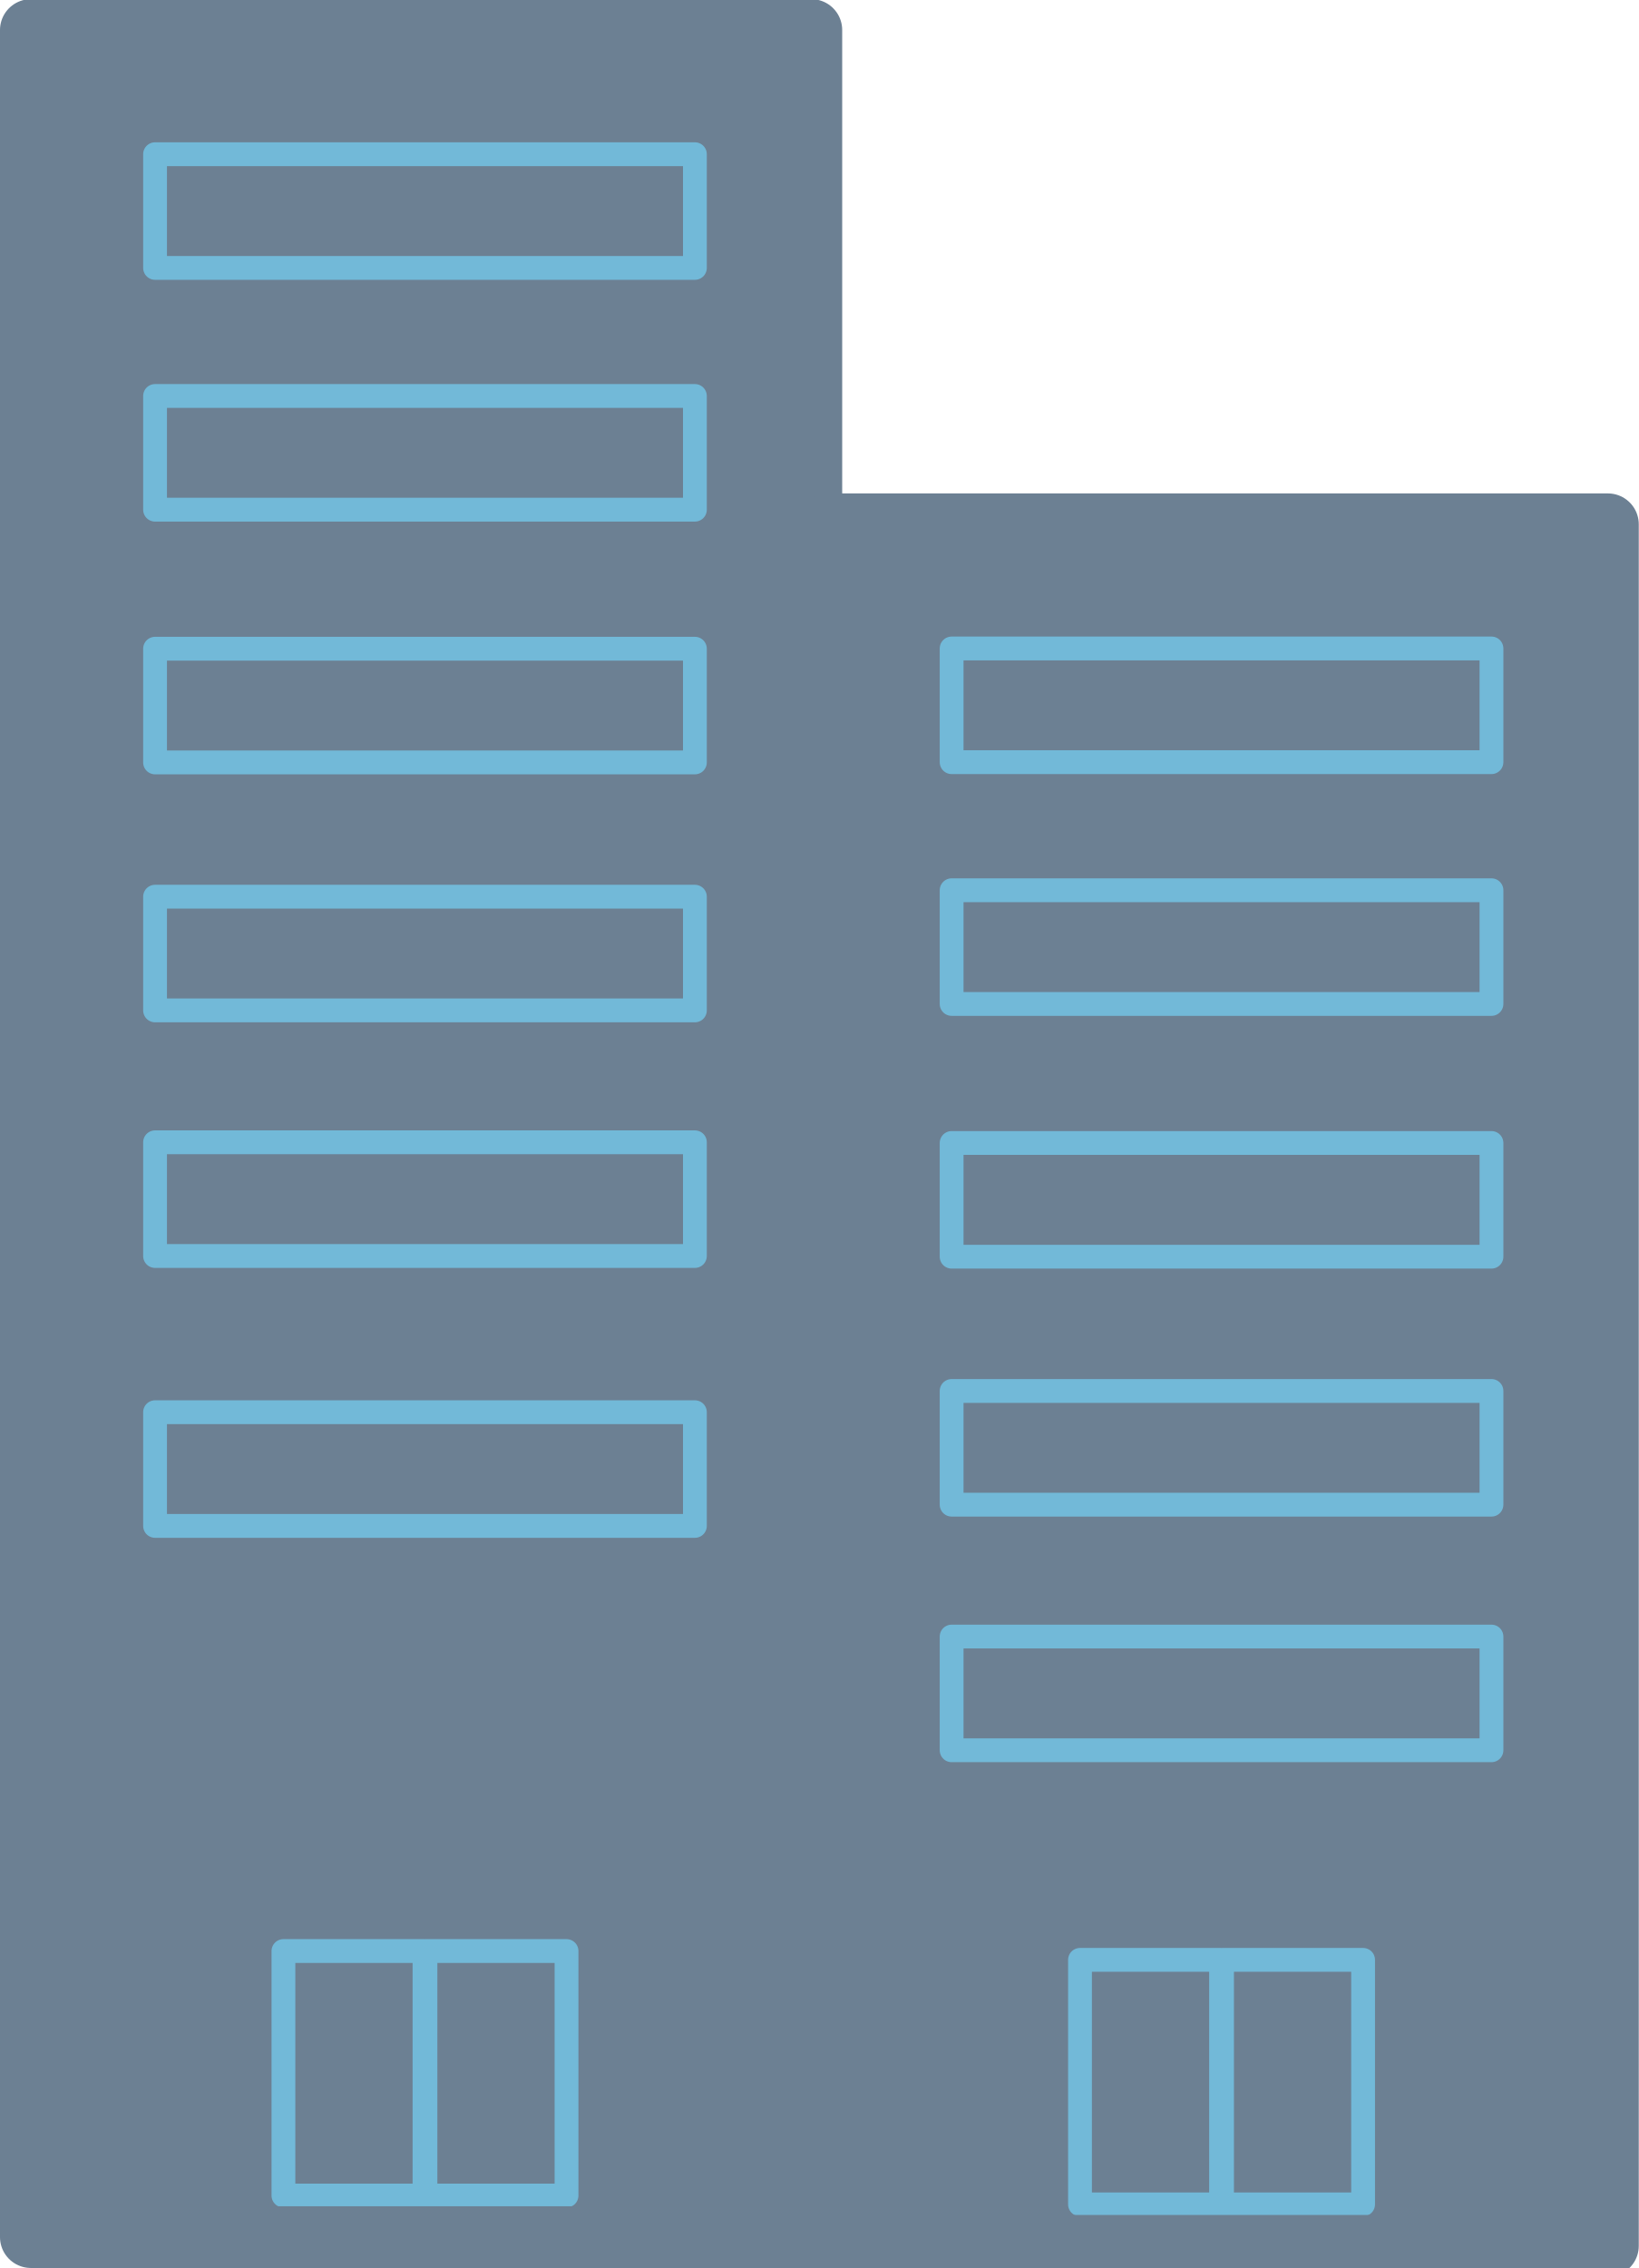
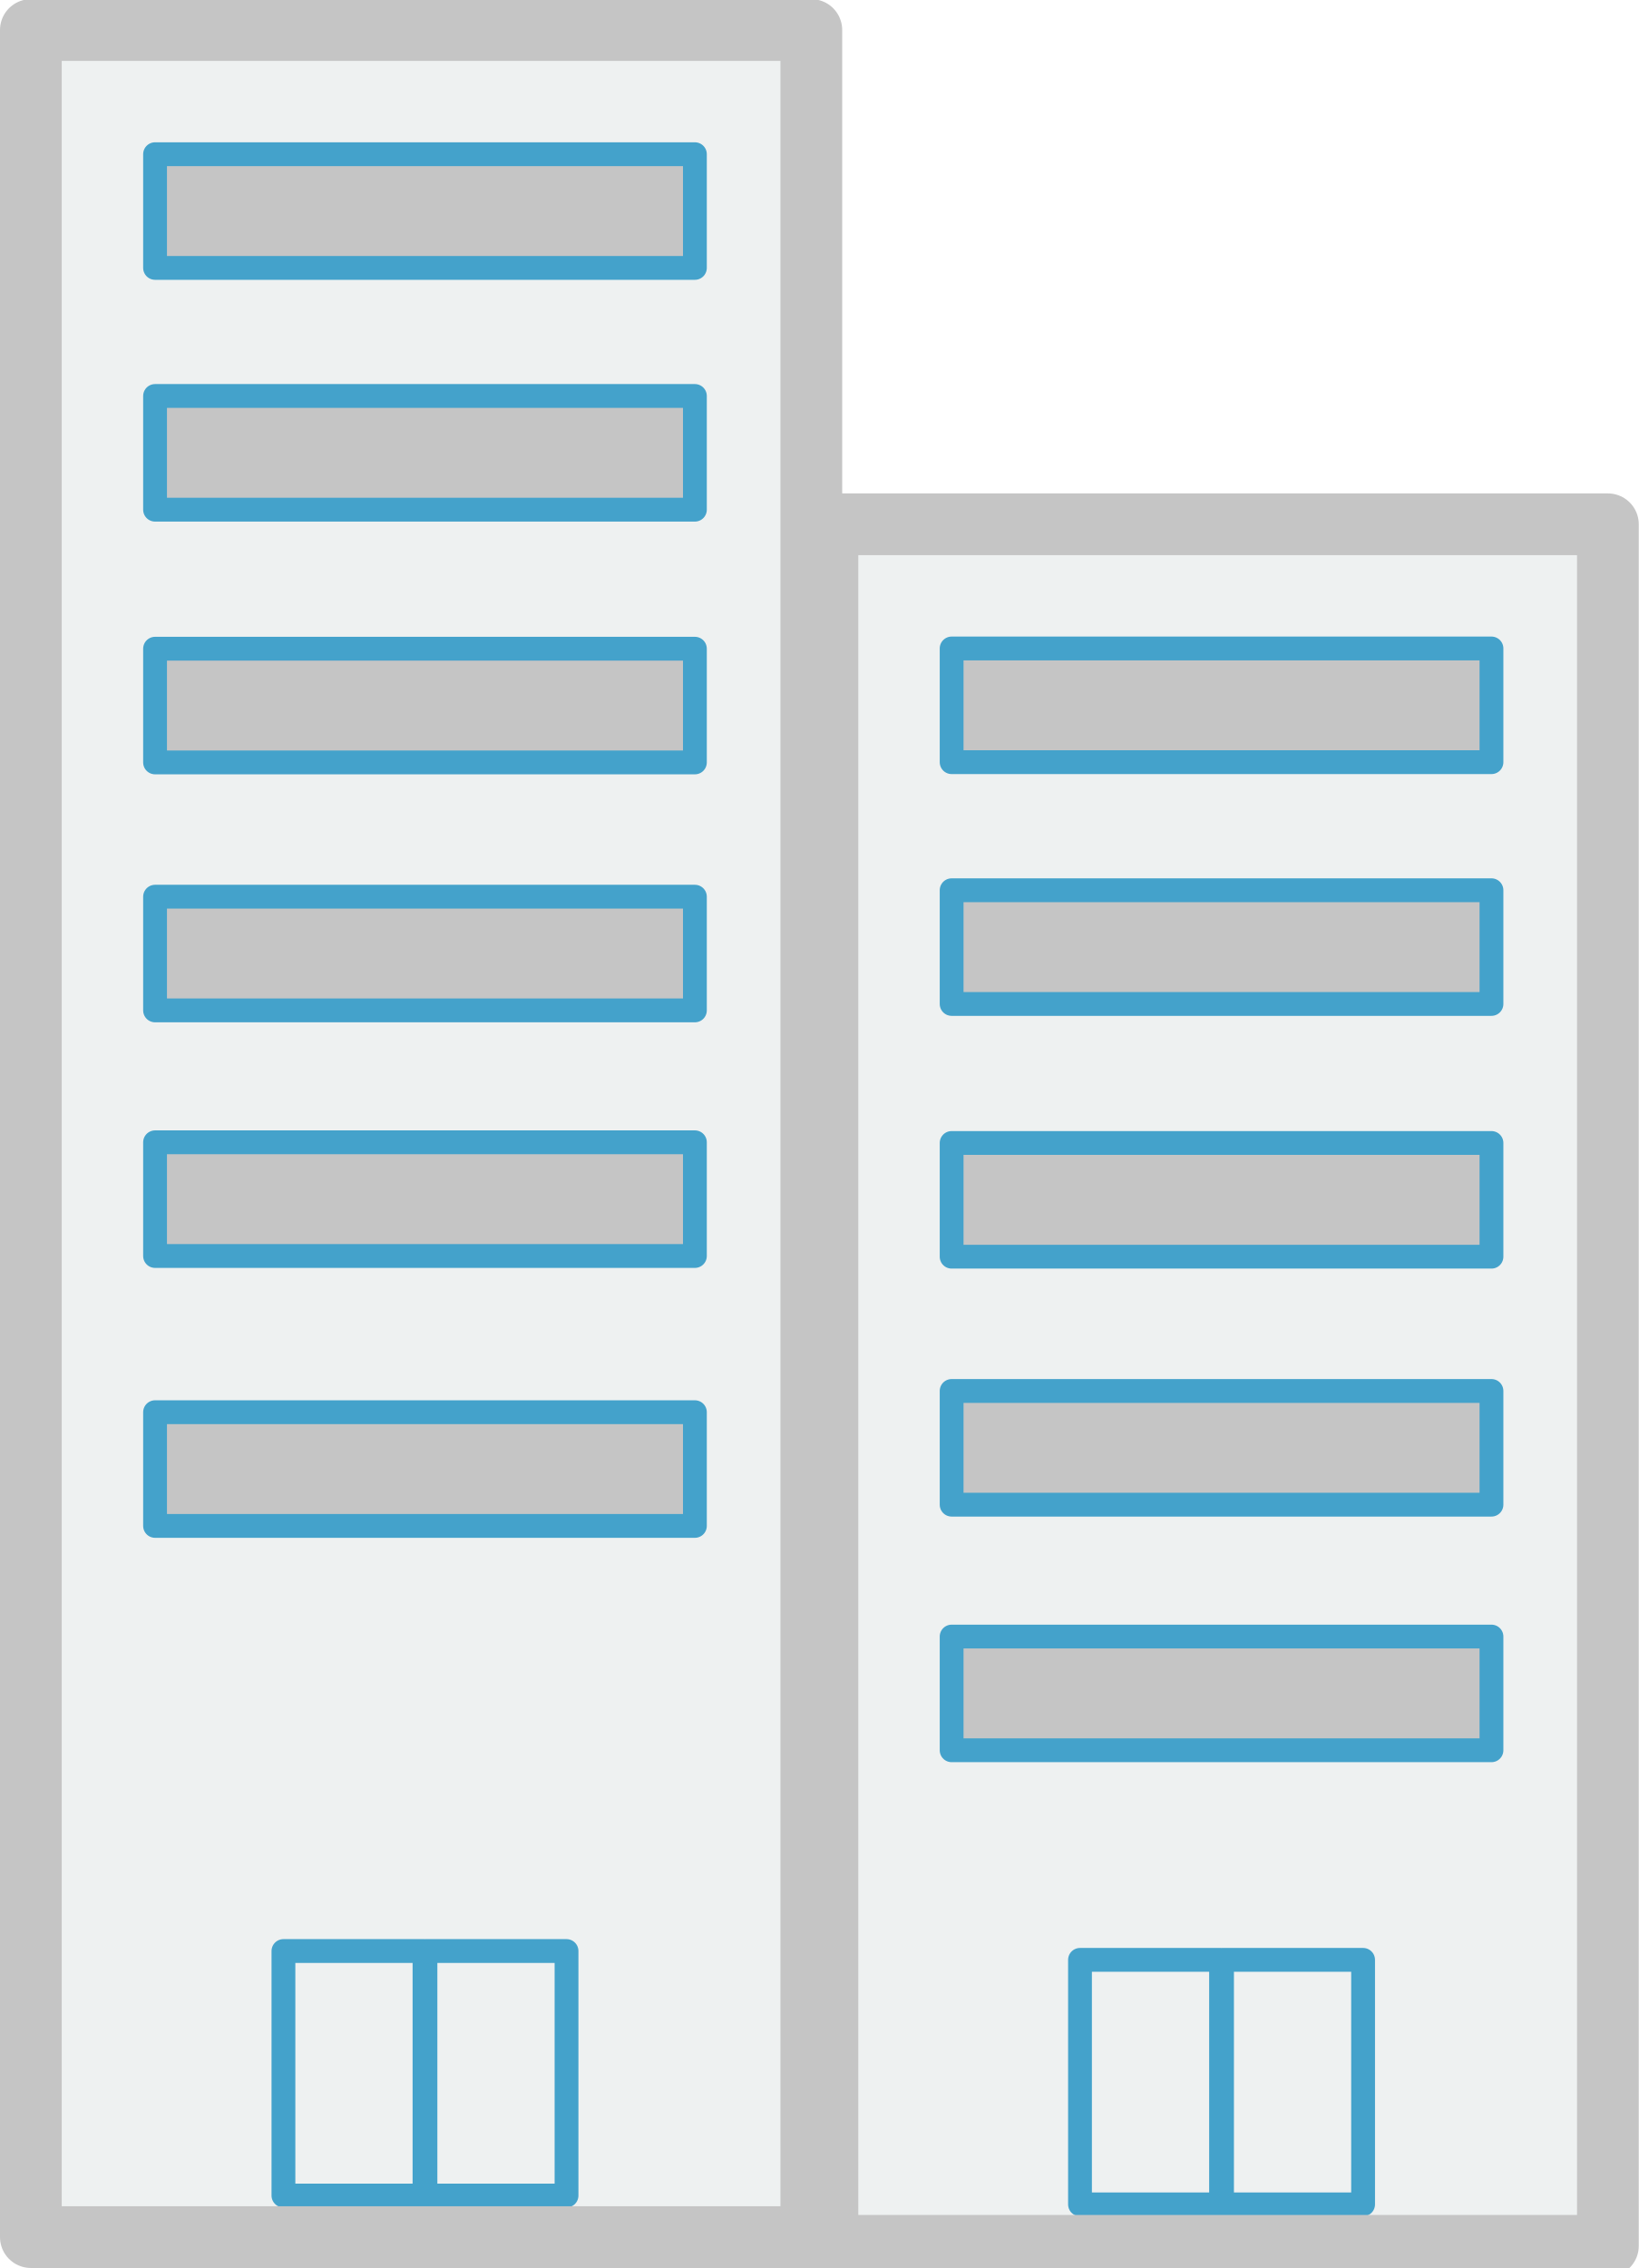
<svg xmlns="http://www.w3.org/2000/svg" width="252.506" height="349.508" viewBox="0 0 66.809 92.474" version="1.1" id="svg1966">
  <defs id="defs1960" />
  <g id="layer1" transform="translate(17.04871,-246.0327)">
-     <rect style="opacity:1;fill:#6c8093;fill-opacity:1;stroke:none;stroke-width:2.146;stroke-linecap:round;stroke-linejoin:round;stroke-miterlimit:4;stroke-dasharray:none;stroke-opacity:1" id="dirt2" width="23.17" height="46.632" x="21.078" y="271.638" />
-     <path style="opacity:1;fill:#6c8093;fill-opacity:1;stroke:none;stroke-width:2.256;stroke-linecap:round;stroke-linejoin:round;stroke-miterlimit:4;stroke-dasharray:none;stroke-opacity:1" d="m -11.77,251.694 h 24.049 v 57.337 h -24.049 z" id="dirt1" />
-     <path style="opacity:1;fill:#6c8093;fill-opacity:1;stroke:none;stroke-width:9.508;stroke-linecap:round;stroke-linejoin:round;stroke-miterlimit:4;stroke-dasharray:none;stroke-opacity:1" d="M 4.754,4.754 V 344.754 H 126.252 V 4.754 Z M 23.9,23.764 H 107.107 V 41.287 H 23.9 Z m 0,37.258 H 107.107 V 78.545 H 23.9 Z m 0,38.949 H 107.107 V 117.494 H 23.9 Z m 0,38.215 h 83.207 v 17.523 H 23.9 Z m 0,37.846 h 83.207 v 17.523 H 23.9 Z m 0,41.592 h 83.207 v 17.523 H 23.9 Z" id="rect8840" transform="matrix(0.2645833,0,0,0.2645833,-17.04871,246.0327)" />
-     <path id="rect8887" transform="rotate(90)" style="opacity:1;fill:none;fill-opacity:1;stroke:#72b9d8;stroke-width:0.971;stroke-linecap:round;stroke-linejoin:round;stroke-miterlimit:4;stroke-dasharray:none;stroke-opacity:1" d="m 252.32,-11.29 h 4.636 v 22.015 h -4.636 z m 9.858,0 h 4.636 v 22.015 h -4.636 z m 10.305,0 h 4.636 v 22.015 h -4.636 z m 10.111,0 h 4.636 v 22.015 h -4.636 z m 10.014,0 h 4.636 v 22.015 h -4.636 z m 11.005,0 h 4.636 v 22.015 h -4.636 z m 21.97,10.988 V -6.055 h 9.97 v 5.753 z m 0,5.792 v -5.753 h 9.97 V 5.49 Z" />
-     <rect style="opacity:1;fill:none;fill-opacity:1;stroke:#6c8093;stroke-width:2.518;stroke-linecap:round;stroke-linejoin:round;stroke-miterlimit:4;stroke-dasharray:none;stroke-opacity:1" id="rect8842-4" width="31.828" height="89.99" x="-15.79" y="247.257" />
-     <path style="opacity:1;fill:#6c8093;fill-opacity:1;stroke:none;stroke-width:2.516;stroke-linecap:round;stroke-linejoin:round;stroke-miterlimit:4;stroke-dasharray:none;stroke-opacity:1" d="m 16.694,267.443 v 69.135 h 32.146 v -69.135 z m 5.066,5.03 h 22.015 v 4.636 H 21.76 Z m 0,9.858 h 22.015 v 4.636 H 21.76 Z m 0,10.305 h 22.015 v 4.636 H 21.76 Z m 0,10.111 h 22.015 v 4.636 H 21.76 Z m 0,10.013 h 22.015 v 4.636 H 21.76 Z" id="rect8840-7" />
-     <path id="rect8887-0" style="opacity:1;fill:none;fill-opacity:1;stroke:#72b9d8;stroke-width:0.971;stroke-linecap:round;stroke-linejoin:round;stroke-miterlimit:4;stroke-dasharray:none;stroke-opacity:1" d="m 272.473,-43.775 h 4.636 v 22.015 h -4.636 z m 9.858,0 h 4.636 v 22.015 h -4.636 z m 10.305,0 h 4.636 v 22.015 h -4.636 z m 10.111,0 h 4.636 v 22.015 h -4.636 z m 10.014,0 h 4.636 v 22.015 h -4.636 z m 13.182,10.988 v -5.753 h 9.97 v 5.753 z m 0,5.792 v -5.753 h 9.97 v 5.753 z" transform="rotate(90)" />
-     <rect style="opacity:1;fill:none;fill-opacity:1;stroke:#6c8093;stroke-width:2.518;stroke-linecap:round;stroke-linejoin:round;stroke-miterlimit:4;stroke-dasharray:none;stroke-opacity:1" id="rect8842-4-8" width="31.828" height="70.194" x="16.695" y="267.41" />
+     <rect style="opacity:1;fill:#c5c5c5;fill-opacity:1;stroke:none;stroke-width:2.146;stroke-linecap:round;stroke-linejoin:round;stroke-miterlimit:4;stroke-dasharray:none;stroke-opacity:1" id="dirt2" width="23.17" height="46.632" x="21.078" y="271.638" />
+     <path style="opacity:1;fill:#c5c5c5;fill-opacity:1;stroke:none;stroke-width:2.256;stroke-linecap:round;stroke-linejoin:round;stroke-miterlimit:4;stroke-dasharray:none;stroke-opacity:1" d="m -11.77,251.694 h 24.049 v 57.337 h -24.049 z" id="dirt1" />
+     <path style="opacity:1;fill:#eef1f1;fill-opacity:1;stroke:none;stroke-width:9.508;stroke-linecap:round;stroke-linejoin:round;stroke-miterlimit:4;stroke-dasharray:none;stroke-opacity:1" d="M 4.754,4.754 V 344.754 H 126.252 V 4.754 Z M 23.9,23.764 H 107.107 V 41.287 H 23.9 Z m 0,37.258 H 107.107 V 78.545 H 23.9 Z m 0,38.949 H 107.107 V 117.494 H 23.9 Z m 0,38.215 h 83.207 v 17.523 H 23.9 Z m 0,37.846 h 83.207 v 17.523 H 23.9 Z m 0,41.592 h 83.207 v 17.523 H 23.9 Z" id="rect8840" transform="matrix(0.2645833,0,0,0.2645833,-17.04871,246.0327)" />
+     <path id="rect8887" style="opacity:1;fill:none;fill-opacity:1;stroke:#44a2cb;stroke-width:0.971;stroke-linecap:round;stroke-linejoin:round;stroke-miterlimit:4;stroke-dasharray:none;stroke-opacity:1" d="m 252.32,-11.29 h 4.636 v 22.015 h -4.636 z m 9.858,0 h 4.636 v 22.015 h -4.636 z m 10.305,0 h 4.636 v 22.015 h -4.636 z m 10.111,0 h 4.636 v 22.015 h -4.636 z m 10.014,0 h 4.636 v 22.015 h -4.636 z m 11.005,0 h 4.636 v 22.015 h -4.636 z m 21.97,10.988 V -6.055 h 9.97 v 5.753 z m 0,5.792 v -5.753 h 9.97 V 5.49 Z" transform="rotate(90)" />
+     <rect style="opacity:1;fill:none;fill-opacity:1;stroke:#c5c5c5;stroke-width:2.518;stroke-linecap:round;stroke-linejoin:round;stroke-miterlimit:4;stroke-dasharray:none;stroke-opacity:1" id="rect8842-4" width="31.828" height="89.99" x="-15.79" y="247.257" />
+     <path style="opacity:1;fill:#eef1f1;fill-opacity:1;stroke:none;stroke-width:2.516;stroke-linecap:round;stroke-linejoin:round;stroke-miterlimit:4;stroke-dasharray:none;stroke-opacity:1" d="m 16.694,267.443 v 69.135 h 32.146 v -69.135 z m 5.066,5.03 h 22.015 v 4.636 H 21.76 Z m 0,9.858 h 22.015 v 4.636 H 21.76 Z m 0,10.305 h 22.015 v 4.636 H 21.76 Z m 0,10.111 h 22.015 v 4.636 H 21.76 Z m 0,10.013 h 22.015 v 4.636 H 21.76 Z" id="rect8840-7" />
+     <path id="rect8887-0" style="opacity:1;fill:none;fill-opacity:1;stroke:#44a2cb;stroke-width:0.971;stroke-linecap:round;stroke-linejoin:round;stroke-miterlimit:4;stroke-dasharray:none;stroke-opacity:1" d="m 272.473,-43.775 h 4.636 v 22.015 h -4.636 z m 9.858,0 h 4.636 v 22.015 h -4.636 z m 10.305,0 h 4.636 v 22.015 h -4.636 z m 10.111,0 h 4.636 v 22.015 h -4.636 z m 10.014,0 h 4.636 v 22.015 h -4.636 z m 13.182,10.988 v -5.753 h 9.97 v 5.753 z m 0,5.792 v -5.753 h 9.97 v 5.753 z" transform="rotate(90)" />
+     <rect style="opacity:1;fill:none;fill-opacity:1;stroke:#c5c5c5;stroke-width:2.518;stroke-linecap:round;stroke-linejoin:round;stroke-miterlimit:4;stroke-dasharray:none;stroke-opacity:1" id="rect8842-4-8" width="31.828" height="70.194" x="16.695" y="267.41" />
  </g>
</svg>
